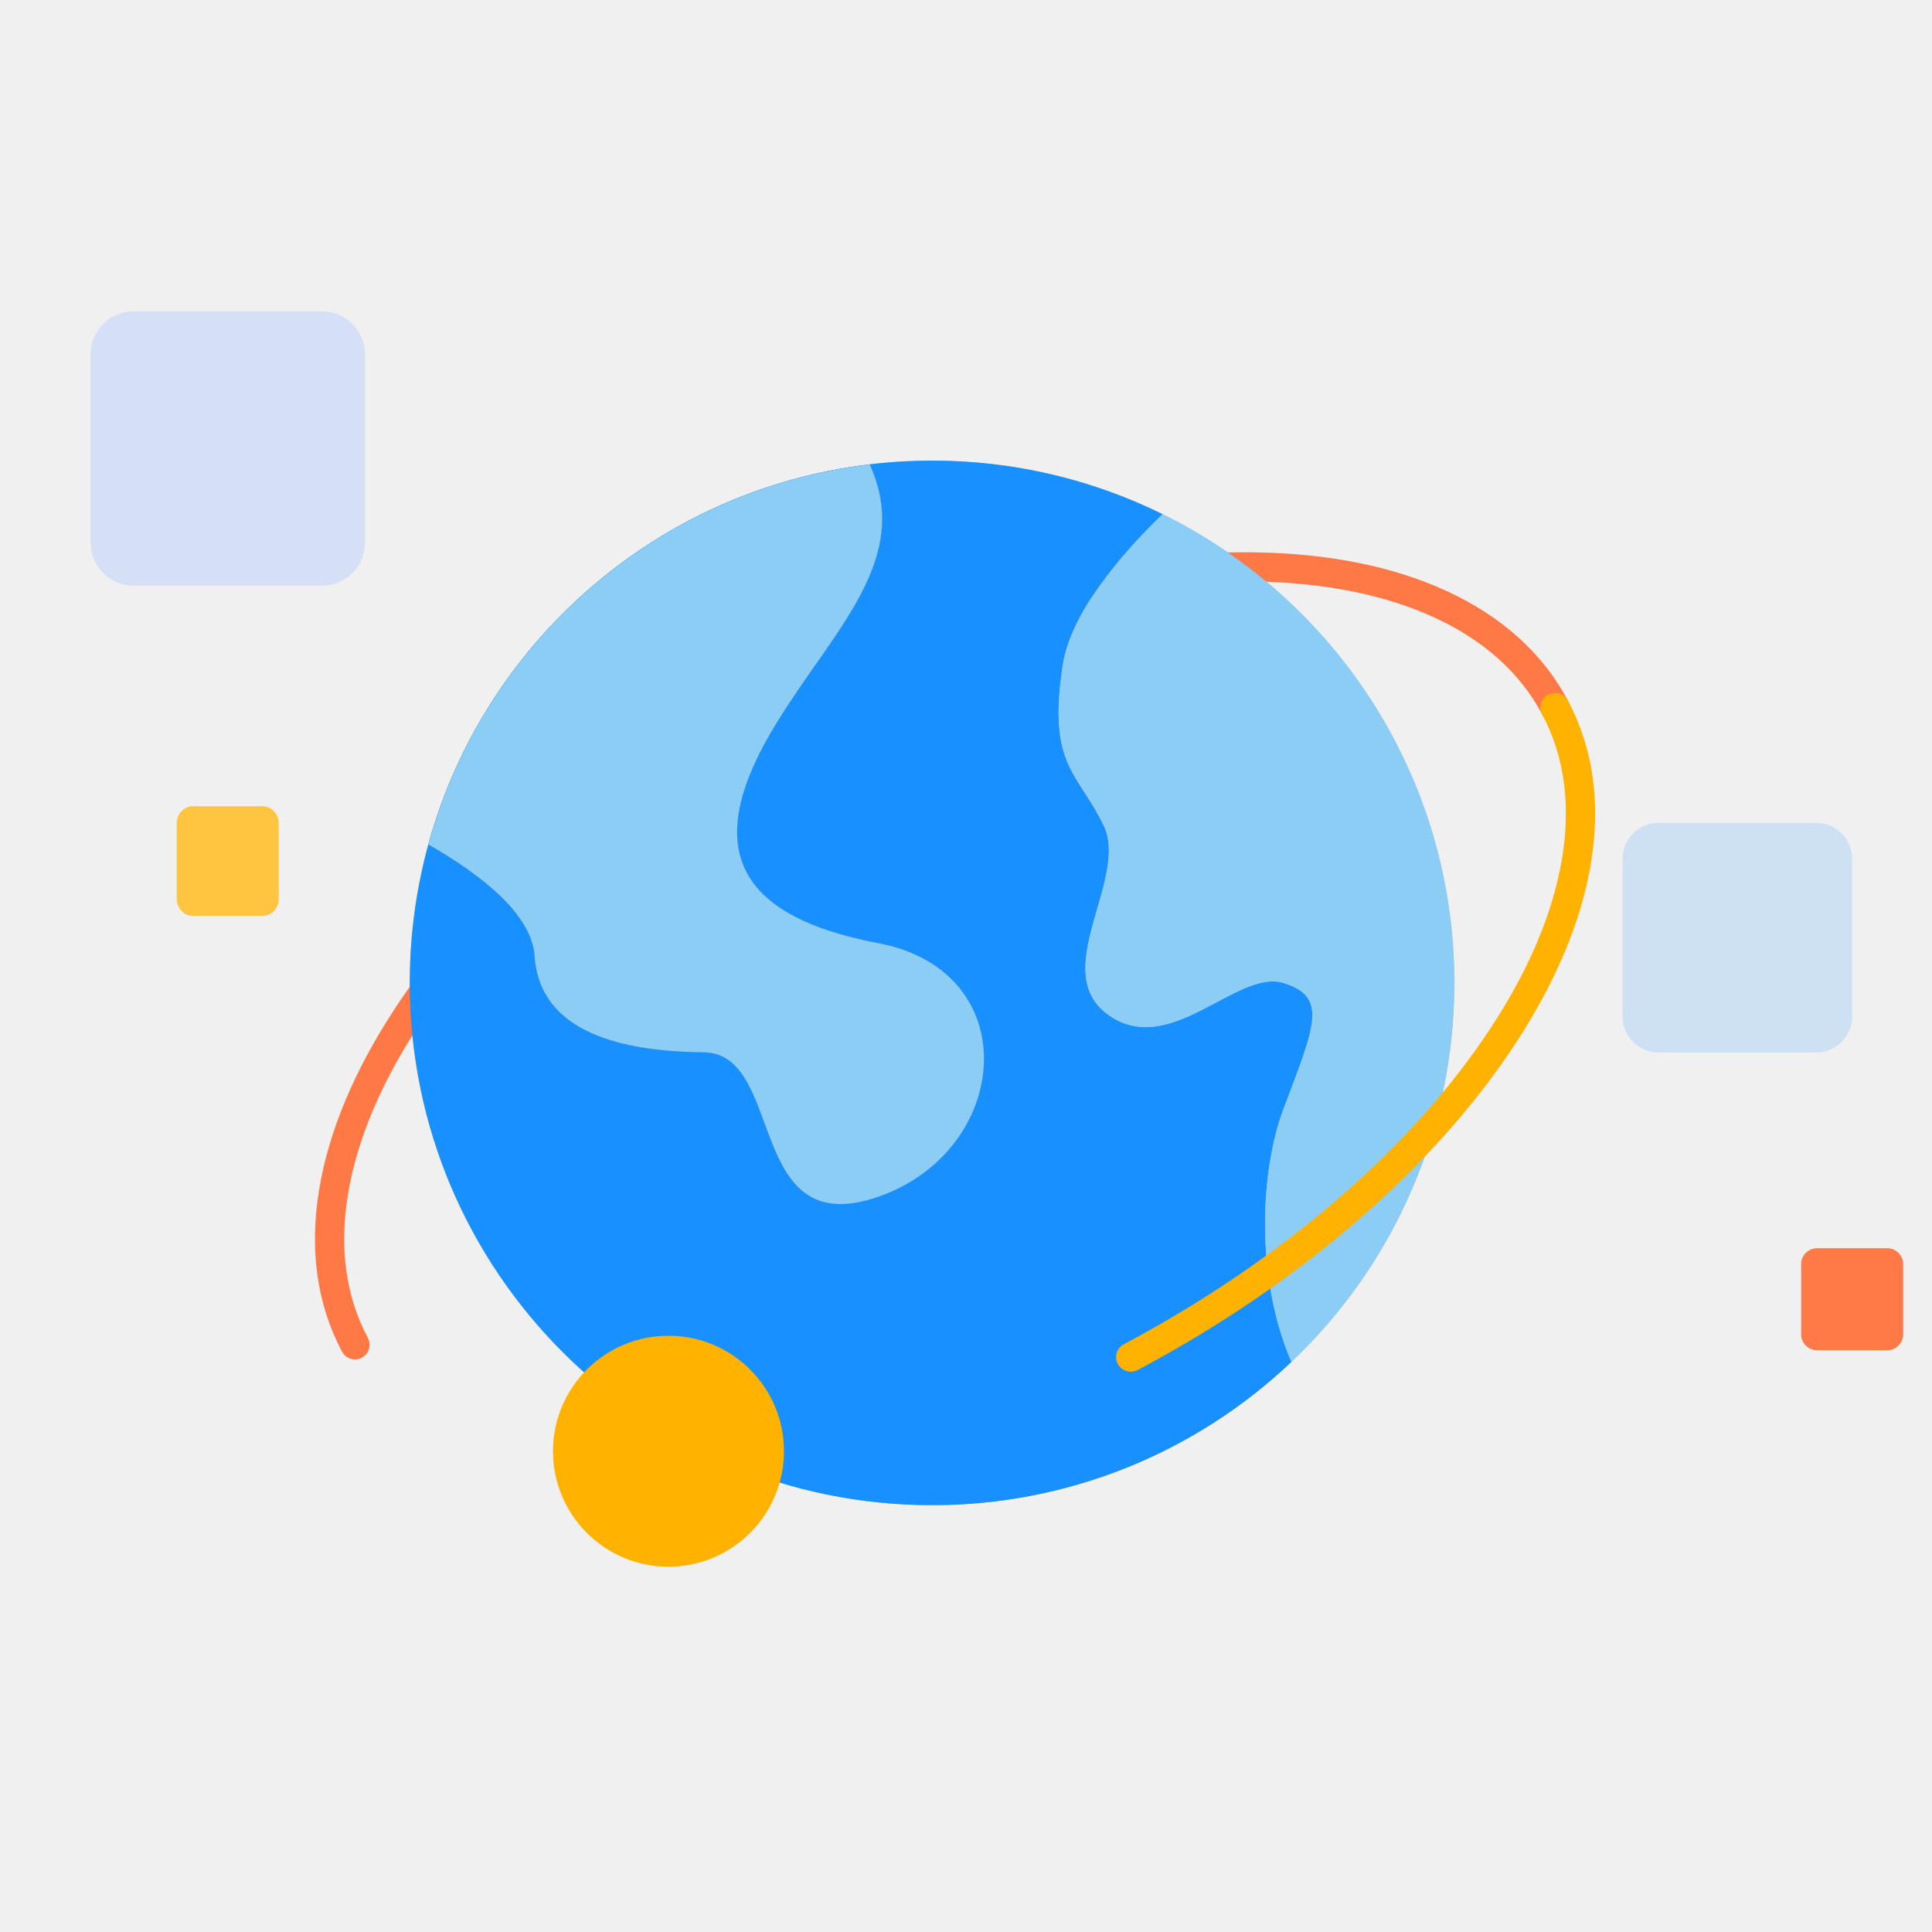
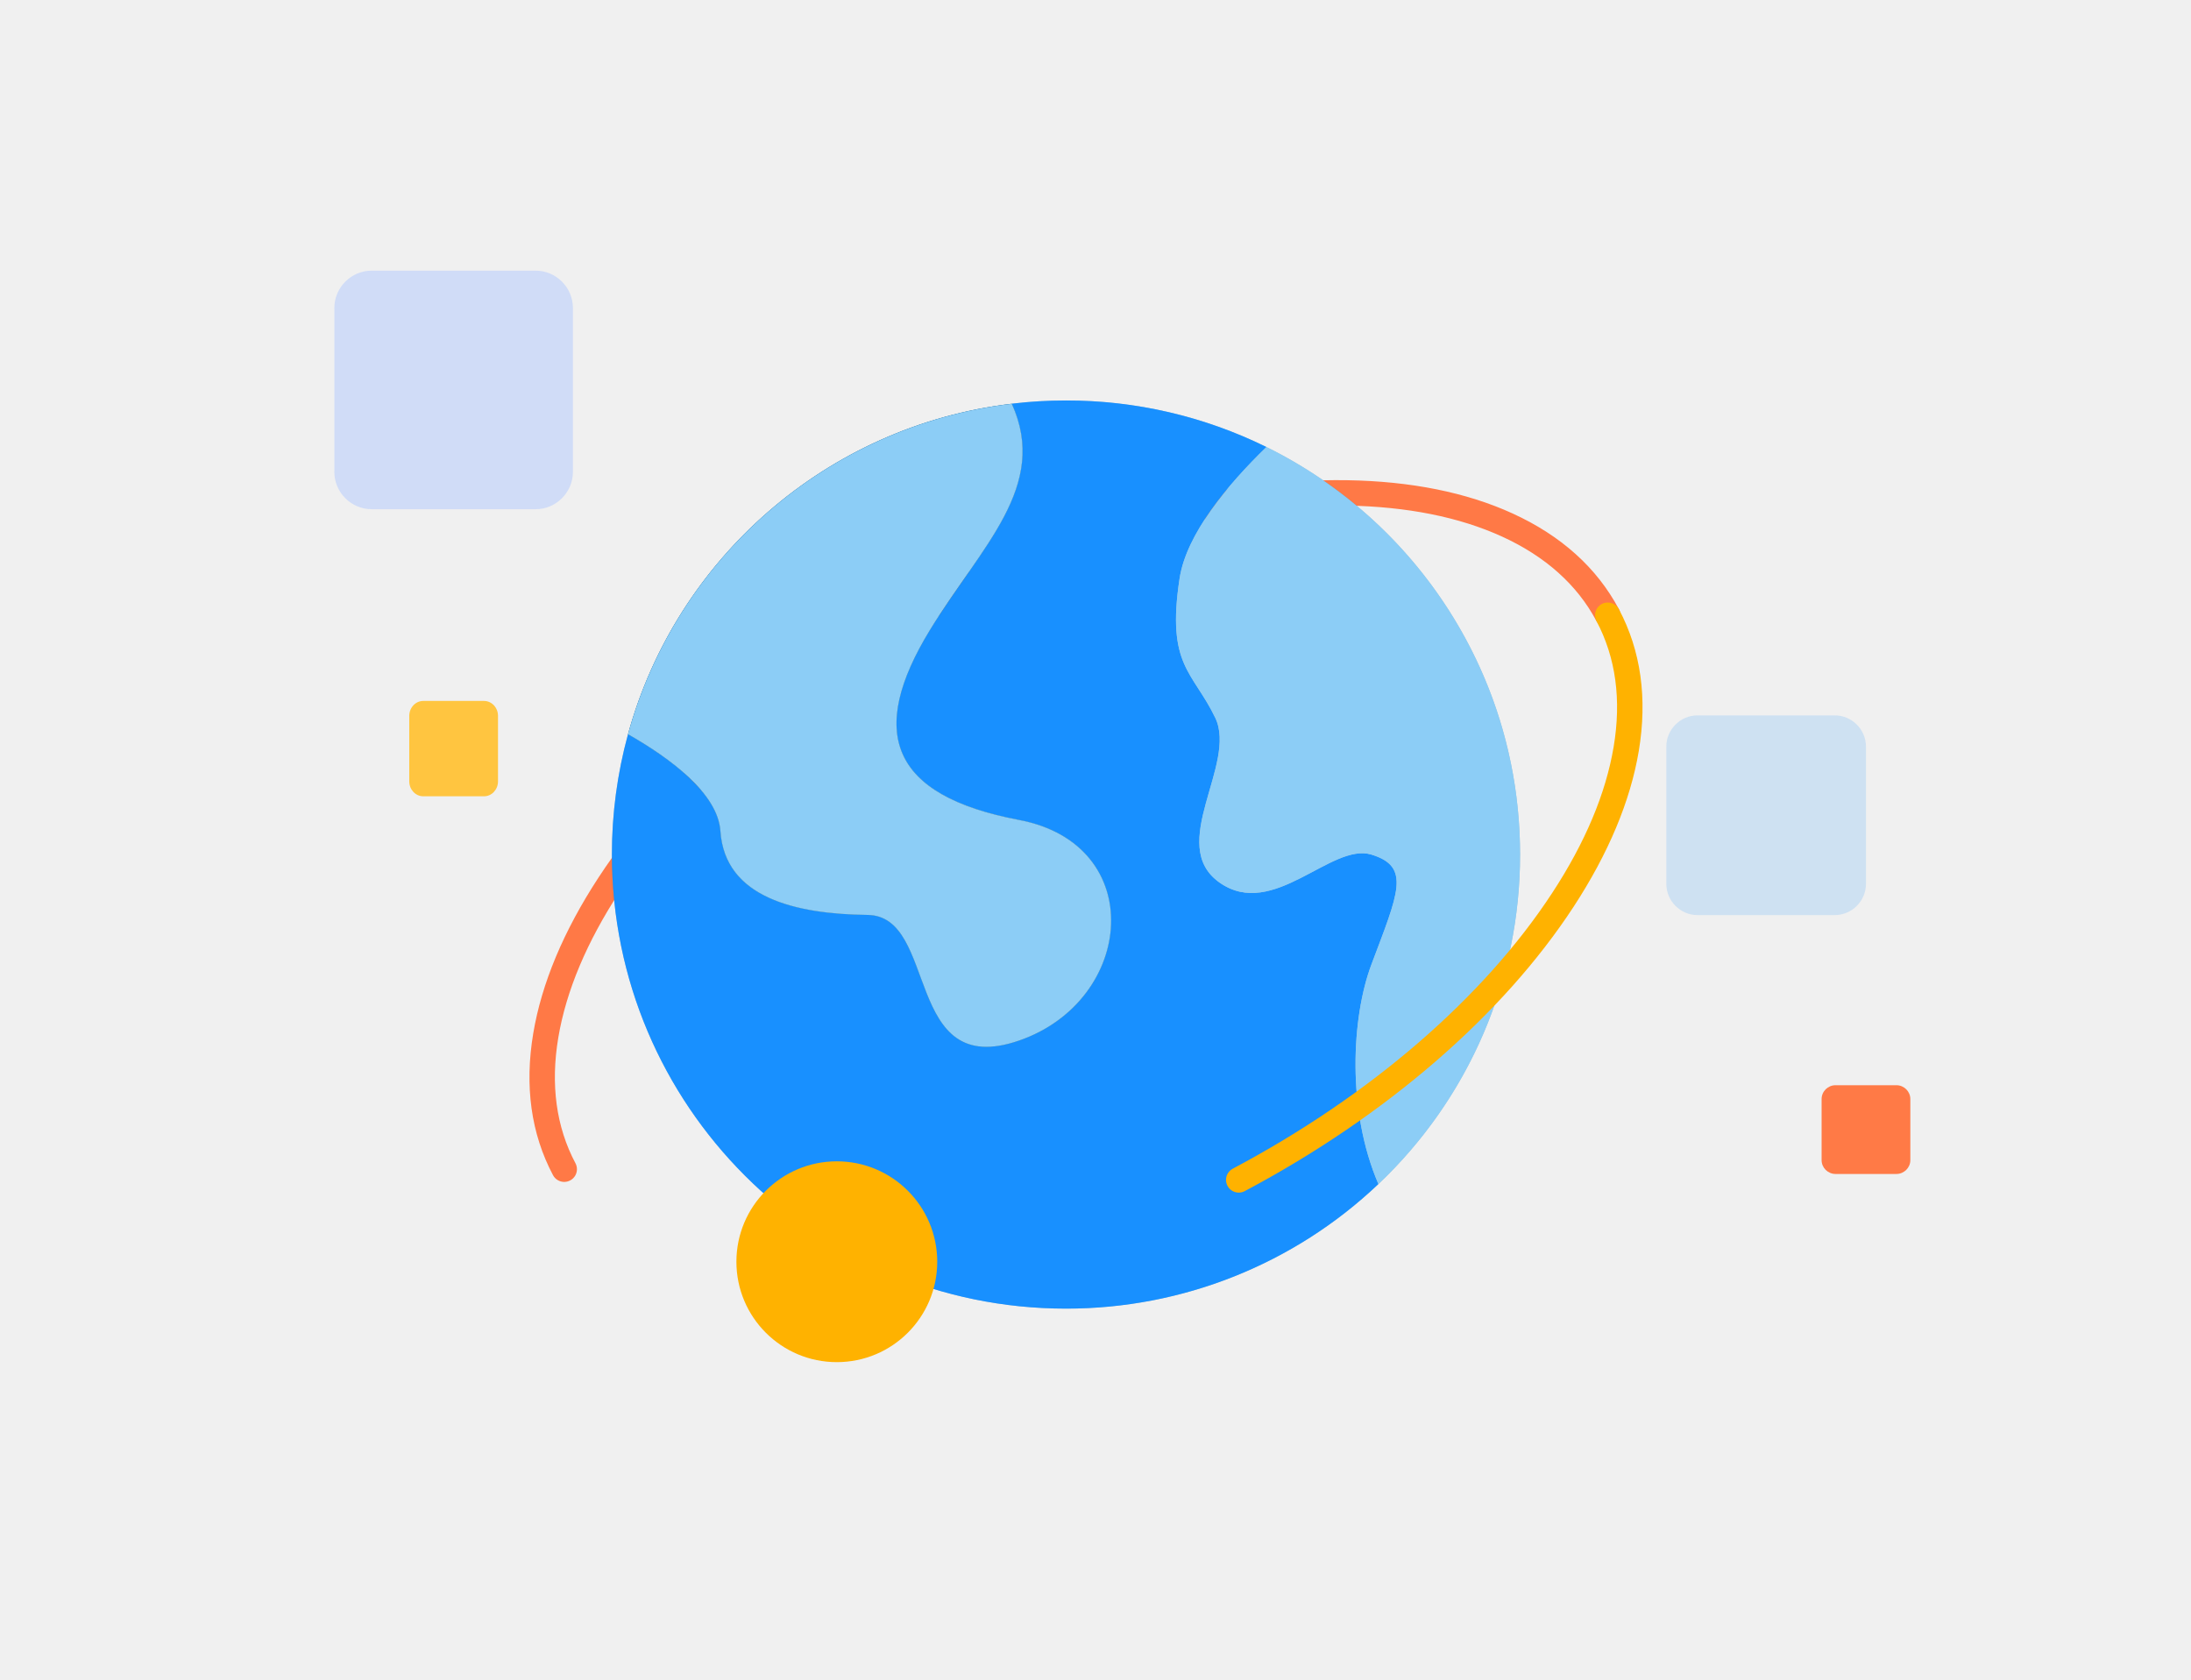
- <svg xmlns="http://www.w3.org/2000/svg" width="403" height="403">
-   <g clip-path="url(#a)">
-     <path fill="#1890FF" opacity=".16" d="M378.849 219.551h-32.904c-4.124 0-7.497-3.375-7.497-7.5v-32.915c0-4.125 3.373-7.5 7.497-7.5h32.904c4.124 0 7.497 3.375 7.497 7.5v32.915c0 4.125-3.373 7.5-7.497 7.5Z" />
-     <path fill="#FFC540" d="M54.806 191.046H40.209c-1.84 0-3.346-1.604-3.346-3.565v-15.742c0-1.961 1.506-3.565 3.346-3.565h14.597c1.84 0 3.346 1.604 3.346 3.565v15.742c0 1.961-1.506 3.565-3.346 3.565Z" />
-     <path fill="#FF7A46" d="M379.048 281.662c-1.84 0-3.346-1.494-3.346-3.32v-14.656c0-1.826 1.506-3.32 3.346-3.32h14.597c1.84 0 3.345 1.494 3.345 3.32v14.656c0 1.826-1.505 3.32-3.345 3.32h-14.597Z" />
-     <path fill="#ADC6FF" opacity=".4" d="M27.849 122.171c-4.927 0-8.959-4.031-8.959-8.958V73.895c0-4.927 4.031-8.959 8.959-8.959H67.167c4.927 0 8.959 4.031 8.959 8.959v39.318c0 4.927-4.031 8.958-8.959 8.958H27.849Z" />
-     <path fill="#FFFFFF" d="m134.617 303.365-2.767-2.767 26.816-26.914c.917-.917 2.403-.917 3.32 0l1.107 1.107c.917.917.917 2.404 0 3.321l-25.155 25.253c-.917.917-2.404.917-3.321 0Z" />
-     <path fill="#FFFFFF" d="m140.7 300.598-2.767 2.767c-.917.917-2.404.917-3.321 0l-11.019-11.019c-.917-.917-.917-2.404 0-3.321l1.106-1.107c.917-.917 2.404-.917 3.321 0l12.68 12.68Z" />
-     <path fill="#FF7946" d="M74.044 283.568c-1.13 0-2.167-.622-2.696-1.62-5.265-9.924-6.862-21.373-4.739-34.023 2.01-11.985 7.269-24.549 15.632-37.348 16.997-26.011 45.018-50.244 78.898-68.234 33.881-17.99 69.65-27.619 100.724-27.129 15.284.241 28.639 2.923 39.69 7.971 11.672 5.331 20.258 13.063 25.529 22.99.789 1.487.224 3.332-1.263 4.121-1.487.789-3.332.223-4.121-1.264-4.626-8.711-12.255-15.543-22.675-20.302-10.284-4.695-22.818-7.192-37.258-7.433-30.058-.482-64.78 8.919-97.766 26.418-32.986 17.5-60.213 41.031-76.656 66.198-7.899 12.091-12.852 23.871-14.722 35.019-1.897 11.298-.511 21.445 4.115 30.156.5.943.472 2.078-.075 2.994-.547.916-1.533 1.48-2.6 1.486h-.015Z" />
-     <path fill="#025D97" opacity=".32" d="M194.42 313.965c60.166 0 108.941-48.775 108.941-108.941 0-60.167-48.775-108.941-108.941-108.941-60.167 0-108.942 48.774-108.942 108.941 0 60.166 48.775 108.941 108.942 108.941Z" />
-     <path fill="#1890FF" d="M267.672 231.469c6.416-17.113 9.626-23.532 0-26.442-9.627-2.911-23.532 15.745-36.375 6.745-12.844-8.999 4.278-28.434-1.071-39.559-5.348-11.125-11.767-12.406-8.556-33.429 1.629-10.667 11.503-22.485 20.835-31.535-14.954-7.366-31.404-11.187-48.074-11.166-4.354 0-8.704.258-13.028.773 9.035 19.8-7.358 34.24-19.622 54.275-14.975 24.483-9.627 39.693 21.391 45.586 31.018 5.893 27.81 43.308 0 52.92-27.81 9.612-19.253-29.932-36.366-30.126-17.113-.193-34.226-4.085-35.296-20.112-.595-9.089-12.222-17.589-22.167-23.244-2.574 9.408-3.874 19.118-3.865 28.872 0 60.165 48.776 108.941 108.944 108.941 27.896.036 54.736-10.667 74.953-29.888-7.664-17.761-6.407-40.068-1.703-52.611Z" />
-     <path fill="#025D97" d="M111.51 199.399c1.071 16.027 18.183 19.919 35.296 20.112 17.113.194 8.557 39.768 36.366 30.141 27.81-9.627 31.018-47.042 0-52.92-31.017-5.878-36.366-21.109-21.391-45.586 12.252-20.035 28.646-34.487 19.622-54.276-44.351 5.269-80.518 37.184-92.06 79.285 9.951 5.654 21.561 14.154 22.167 23.243Z" />
-     <path fill="#8CCDF6" d="M111.51 199.399c1.071 16.027 18.183 19.919 35.296 20.112 17.113.194 8.557 39.768 36.366 30.141 27.81-9.627 31.018-47.042 0-52.92-31.017-5.878-36.366-21.109-21.391-45.586 12.252-20.035 28.646-34.487 19.622-54.276-44.351 5.269-80.518 37.184-92.06 79.285 9.951 5.654 21.561 14.154 22.167 23.243ZM303.36 205.027c0-42.904-24.801-80.014-60.846-97.778-9.332 9.05-19.206 20.868-20.835 31.535-3.211 21.023 3.208 22.298 8.556 33.429 5.349 11.131-11.767 30.56 1.062 39.559 12.828 9 26.757-9.659 36.375-6.745 9.618 2.913 6.416 9.329 0 26.442-4.703 12.543-5.961 34.85 1.703 52.623 21.73-20.553 34.024-49.156 33.985-79.065Z" />
-     <path fill="#FFB200" d="M235.867 286.134c-1.402.004-2.625-.949-2.965-2.309-.339-1.36.293-2.776 1.532-3.432 33-17.514 60.21-41.028 76.653-66.183 7.915-12.088 12.853-23.882 14.723-35.022 1.897-11.298.514-21.445-4.112-30.156-.789-1.486-.223-3.331 1.264-4.12 1.487-.789 3.331-.223 4.12 1.263 5.269 9.924 6.865 21.371 4.757 34.024-2.013 11.984-7.272 24.548-15.632 37.344-16.997 26.014-45.018 50.244-78.901 68.234-.443.236-.938.359-1.439.357ZM139.439 326.808c13.305 0 24.091-10.785 24.091-24.09s-10.786-24.091-24.091-24.091c-13.305 0-24.09 10.786-24.09 24.091 0 13.305 10.785 24.09 24.09 24.09Z" />
-   </g>
-   <defs>
-     <clipPath id="a">
-       <path fill="#FFFFFF" d="M0 0h403v403H0z" />
-     </clipPath>
-   </defs>
+ <svg xmlns="http://www.w3.org/2000/svg" width="600" height="460">
+   <path fill="#1890FF" opacity=".16" d="M502.433 250.604h-37.558c-4.706 0-8.557-3.853-8.557-8.561v-37.57c0-4.708 3.851-8.561 8.557-8.561h37.558c4.707 0 8.558 3.853 8.558 8.561v37.57c0 4.708-3.851 8.561-8.558 8.561Z" />
+   <path fill="#FFC540" d="M132.558 218.068h-16.661c-2.101 0-3.819-1.832-3.819-4.07V196.03c0-2.238 1.718-4.07 3.819-4.07h16.661c2.101 0 3.819 1.832 3.819 4.07v17.968c0 2.238-1.718 4.07-3.819 4.07Z" />
+   <path fill="#FF7A46" d="M502.66 321.5c-2.1 0-3.819-1.706-3.819-3.789v-16.73c0-2.083 1.719-3.789 3.819-3.789h16.662c2.1 0 3.819 1.706 3.819 3.789v16.73c0 2.083-1.719 3.789-3.819 3.789H502.66Z" />
+   <path fill="#ADC6FF" opacity=".48" d="M101.788 139.451c-5.624 0-10.226-4.601-10.226-10.225V84.347c0-5.624 4.601-10.226 10.226-10.226h44.879c5.624 0 10.226 4.601 10.226 10.226v44.879c0 5.624-4.602 10.225-10.226 10.225h-44.879Z" />
+   <path fill="#FFFFFF" d="m223.657 346.273-3.159-3.159 30.609-30.721c1.047-1.046 2.744-1.046 3.791 0l1.263 1.264c1.047 1.047 1.047 2.744 0 3.79l-28.713 28.826c-1.047 1.046-2.744 1.046-3.791 0Z" />
+   <path fill="#FFFFFF" d="m230.6 343.114-3.158 3.159c-1.047 1.047-2.744 1.047-3.791 0l-12.578-12.578c-1.046-1.047-1.046-2.744 0-3.791l1.264-1.263c1.047-1.047 2.744-1.047 3.79 0l14.473 14.473Z" />
+   <path fill="#FF7946" d="M154.517 323.676c-1.29 0-2.474-.71-3.078-1.85-6.01-11.327-7.833-24.396-5.41-38.835 2.294-13.68 8.298-28.021 17.844-42.63 19.401-29.69 51.385-57.351 90.057-77.885 38.673-20.534 79.501-31.526 114.97-30.966 17.447.275 32.69 3.336 45.304 9.098 13.323 6.085 23.124 14.911 29.14 26.242.901 1.697.255 3.803-1.442 4.704-1.697.9-3.803.255-4.703-1.443-5.281-9.943-13.988-17.741-25.883-23.174-11.738-5.358-26.045-8.209-42.528-8.484-34.308-.55-73.942 10.181-111.593 30.155-37.651 19.974-68.729 46.834-87.499 75.561-9.017 13.801-14.67 27.246-16.805 39.972-2.165 12.896-.584 24.478 4.697 34.421.571 1.076.538 2.372-.086 3.417-.625 1.046-1.75 1.69-2.968 1.697h-.017Z" />
+   <path fill="#025D97" opacity=".32" d="M291.918 358.372c68.676 0 124.349-55.673 124.349-124.35 0-68.676-55.673-124.349-124.349-124.349-68.677 0-124.35 55.673-124.35 124.349 0 68.677 55.673 124.35 124.35 124.35Z" />
+   <path fill="#1890FF" d="M375.531 264.208c7.324-19.534 10.989-26.86 0-30.183-10.988-3.322-26.86 17.973-41.52 7.7-14.66-10.272 4.884-32.455-1.221-45.154-6.105-12.699-13.432-14.161-9.767-38.157 1.86-12.176 13.13-25.665 23.782-35.995-17.069-8.409-35.846-12.771-54.874-12.747-4.97 0-9.935.295-14.87.883 10.313 22.601-8.399 39.083-22.398 61.952-17.093 27.946-10.988 45.308 24.417 52.034 35.405 6.726 31.743 49.433 0 60.405-31.743 10.971-21.977-34.167-41.51-34.387-19.533-.221-39.066-4.663-40.288-22.957-.679-10.375-13.951-20.077-25.302-26.531-2.938 10.738-4.422 21.822-4.412 32.954 0 68.676 55.675 124.35 124.353 124.35 31.842.041 62.478-12.175 85.555-34.115-8.749-20.273-7.313-45.735-1.945-60.052Z" />
+   <path fill="#025D97" d="M197.282 227.601c1.222 18.295 20.755 22.737 40.288 22.958 19.533.22 9.767 45.392 41.51 34.403 31.743-10.988 35.405-53.696 0-60.405-35.405-6.709-41.51-24.094-24.416-52.033 13.984-22.869 32.696-39.365 22.397-61.952-50.625 6.013-91.907 42.443-105.081 90.499 11.358 6.454 24.61 16.156 25.302 26.53Z" />
+   <path fill="#8CCDF6" d="M197.282 227.601c1.222 18.295 20.755 22.737 40.288 22.958 19.533.22 9.767 45.392 41.51 34.403 31.743-10.988 35.405-53.696 0-60.405-35.405-6.709-41.51-24.094-24.416-52.033 13.984-22.869 32.696-39.365 22.397-61.952-50.625 6.013-91.907 42.443-105.081 90.499 11.358 6.454 24.61 16.156 25.302 26.53ZM416.267 234.026c0-48.973-28.309-91.331-69.452-111.607-10.652 10.33-21.922 23.819-23.782 35.995-3.665 23.996 3.662 25.452 9.767 38.157 6.105 12.705-13.432 34.882 1.211 45.154 14.643 10.273 30.542-11.025 41.52-7.699 10.978 3.325 7.324 10.648 0 30.182-5.368 14.317-6.804 39.779 1.945 60.065 24.803-23.459 38.836-56.107 38.791-90.247Z" />
+   <path fill="#FFB200" d="M339.227 326.605c-1.6.004-2.996-1.084-3.384-2.636-.387-1.553.334-3.169 1.748-3.917 37.669-19.992 68.726-46.831 87.496-75.544 9.034-13.798 14.67-27.26 16.805-39.976 2.165-12.895.587-24.477-4.693-34.421-.901-1.697-.255-3.802 1.442-4.703 1.697-.901 3.803-.255 4.703 1.442 6.014 11.328 7.836 24.393 5.43 38.836-2.297 13.679-8.3 28.02-17.843 42.626-19.401 29.694-51.385 57.351-90.061 77.885-.506.27-1.07.41-1.643.408ZM229.161 373.032c15.187 0 27.498-12.312 27.498-27.498 0-15.187-12.311-27.498-27.498-27.498-15.187 0-27.498 12.311-27.498 27.498 0 15.186 12.311 27.498 27.498 27.498Z" />
</svg>
